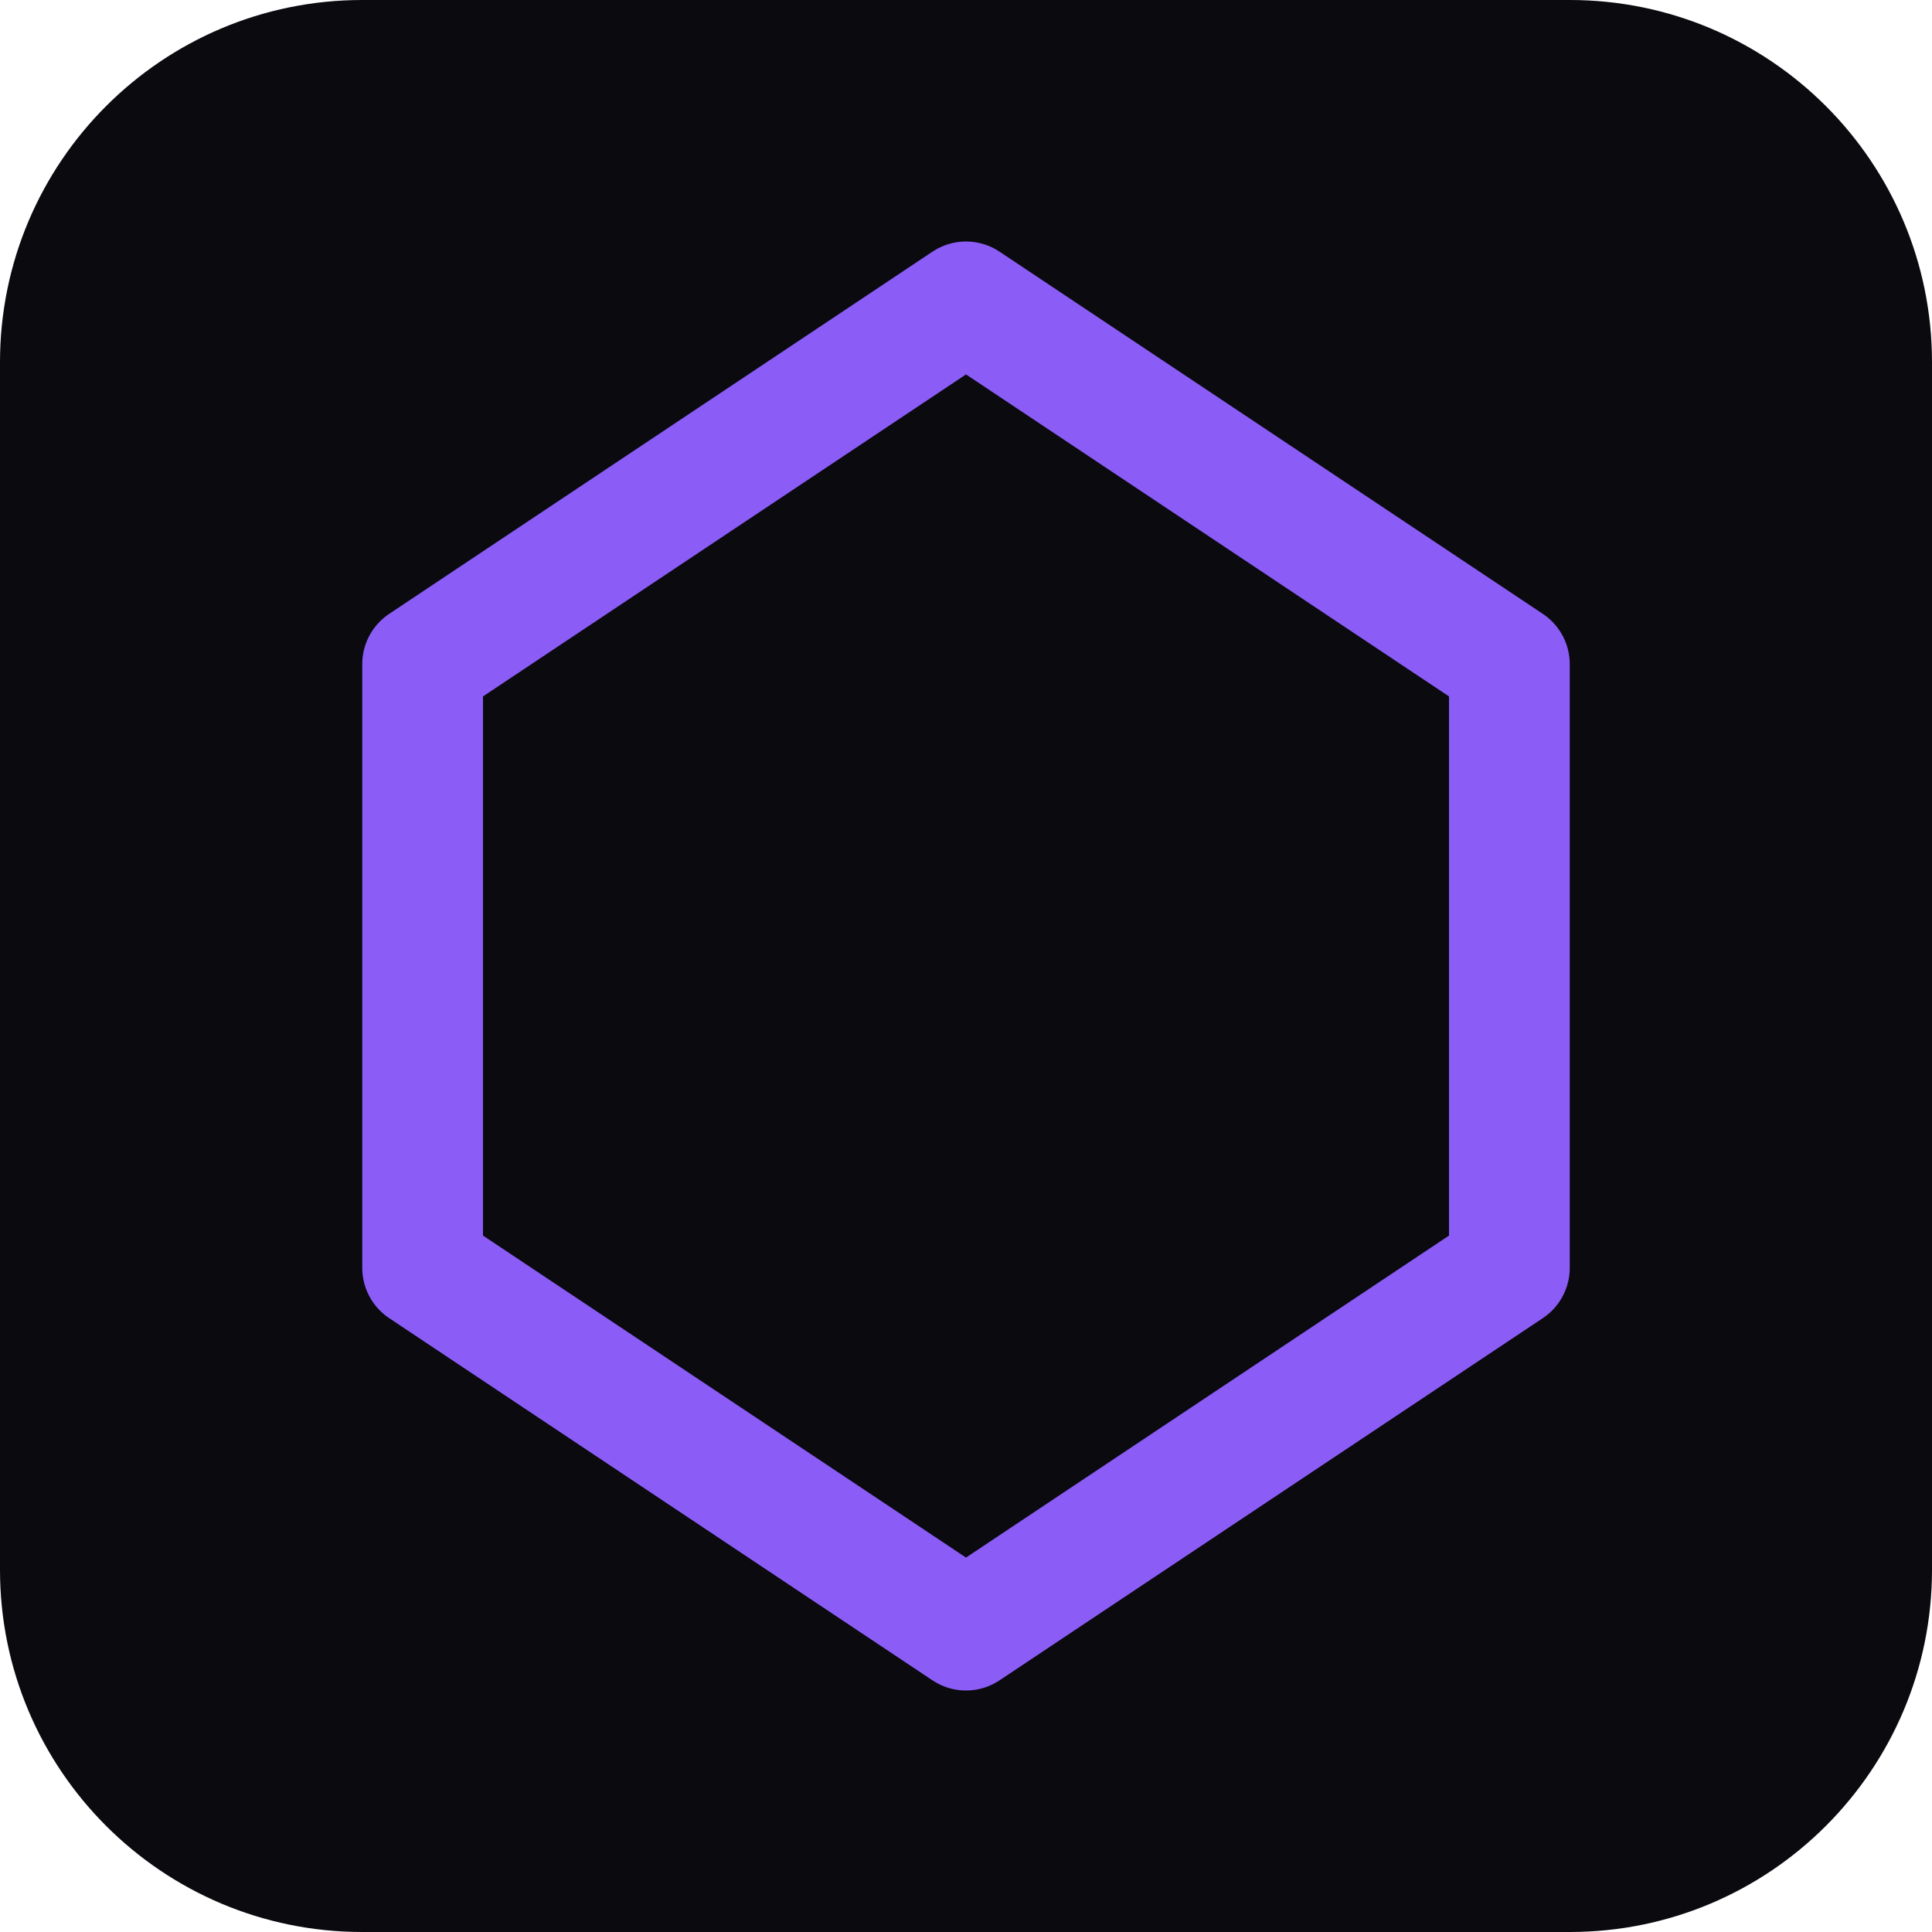
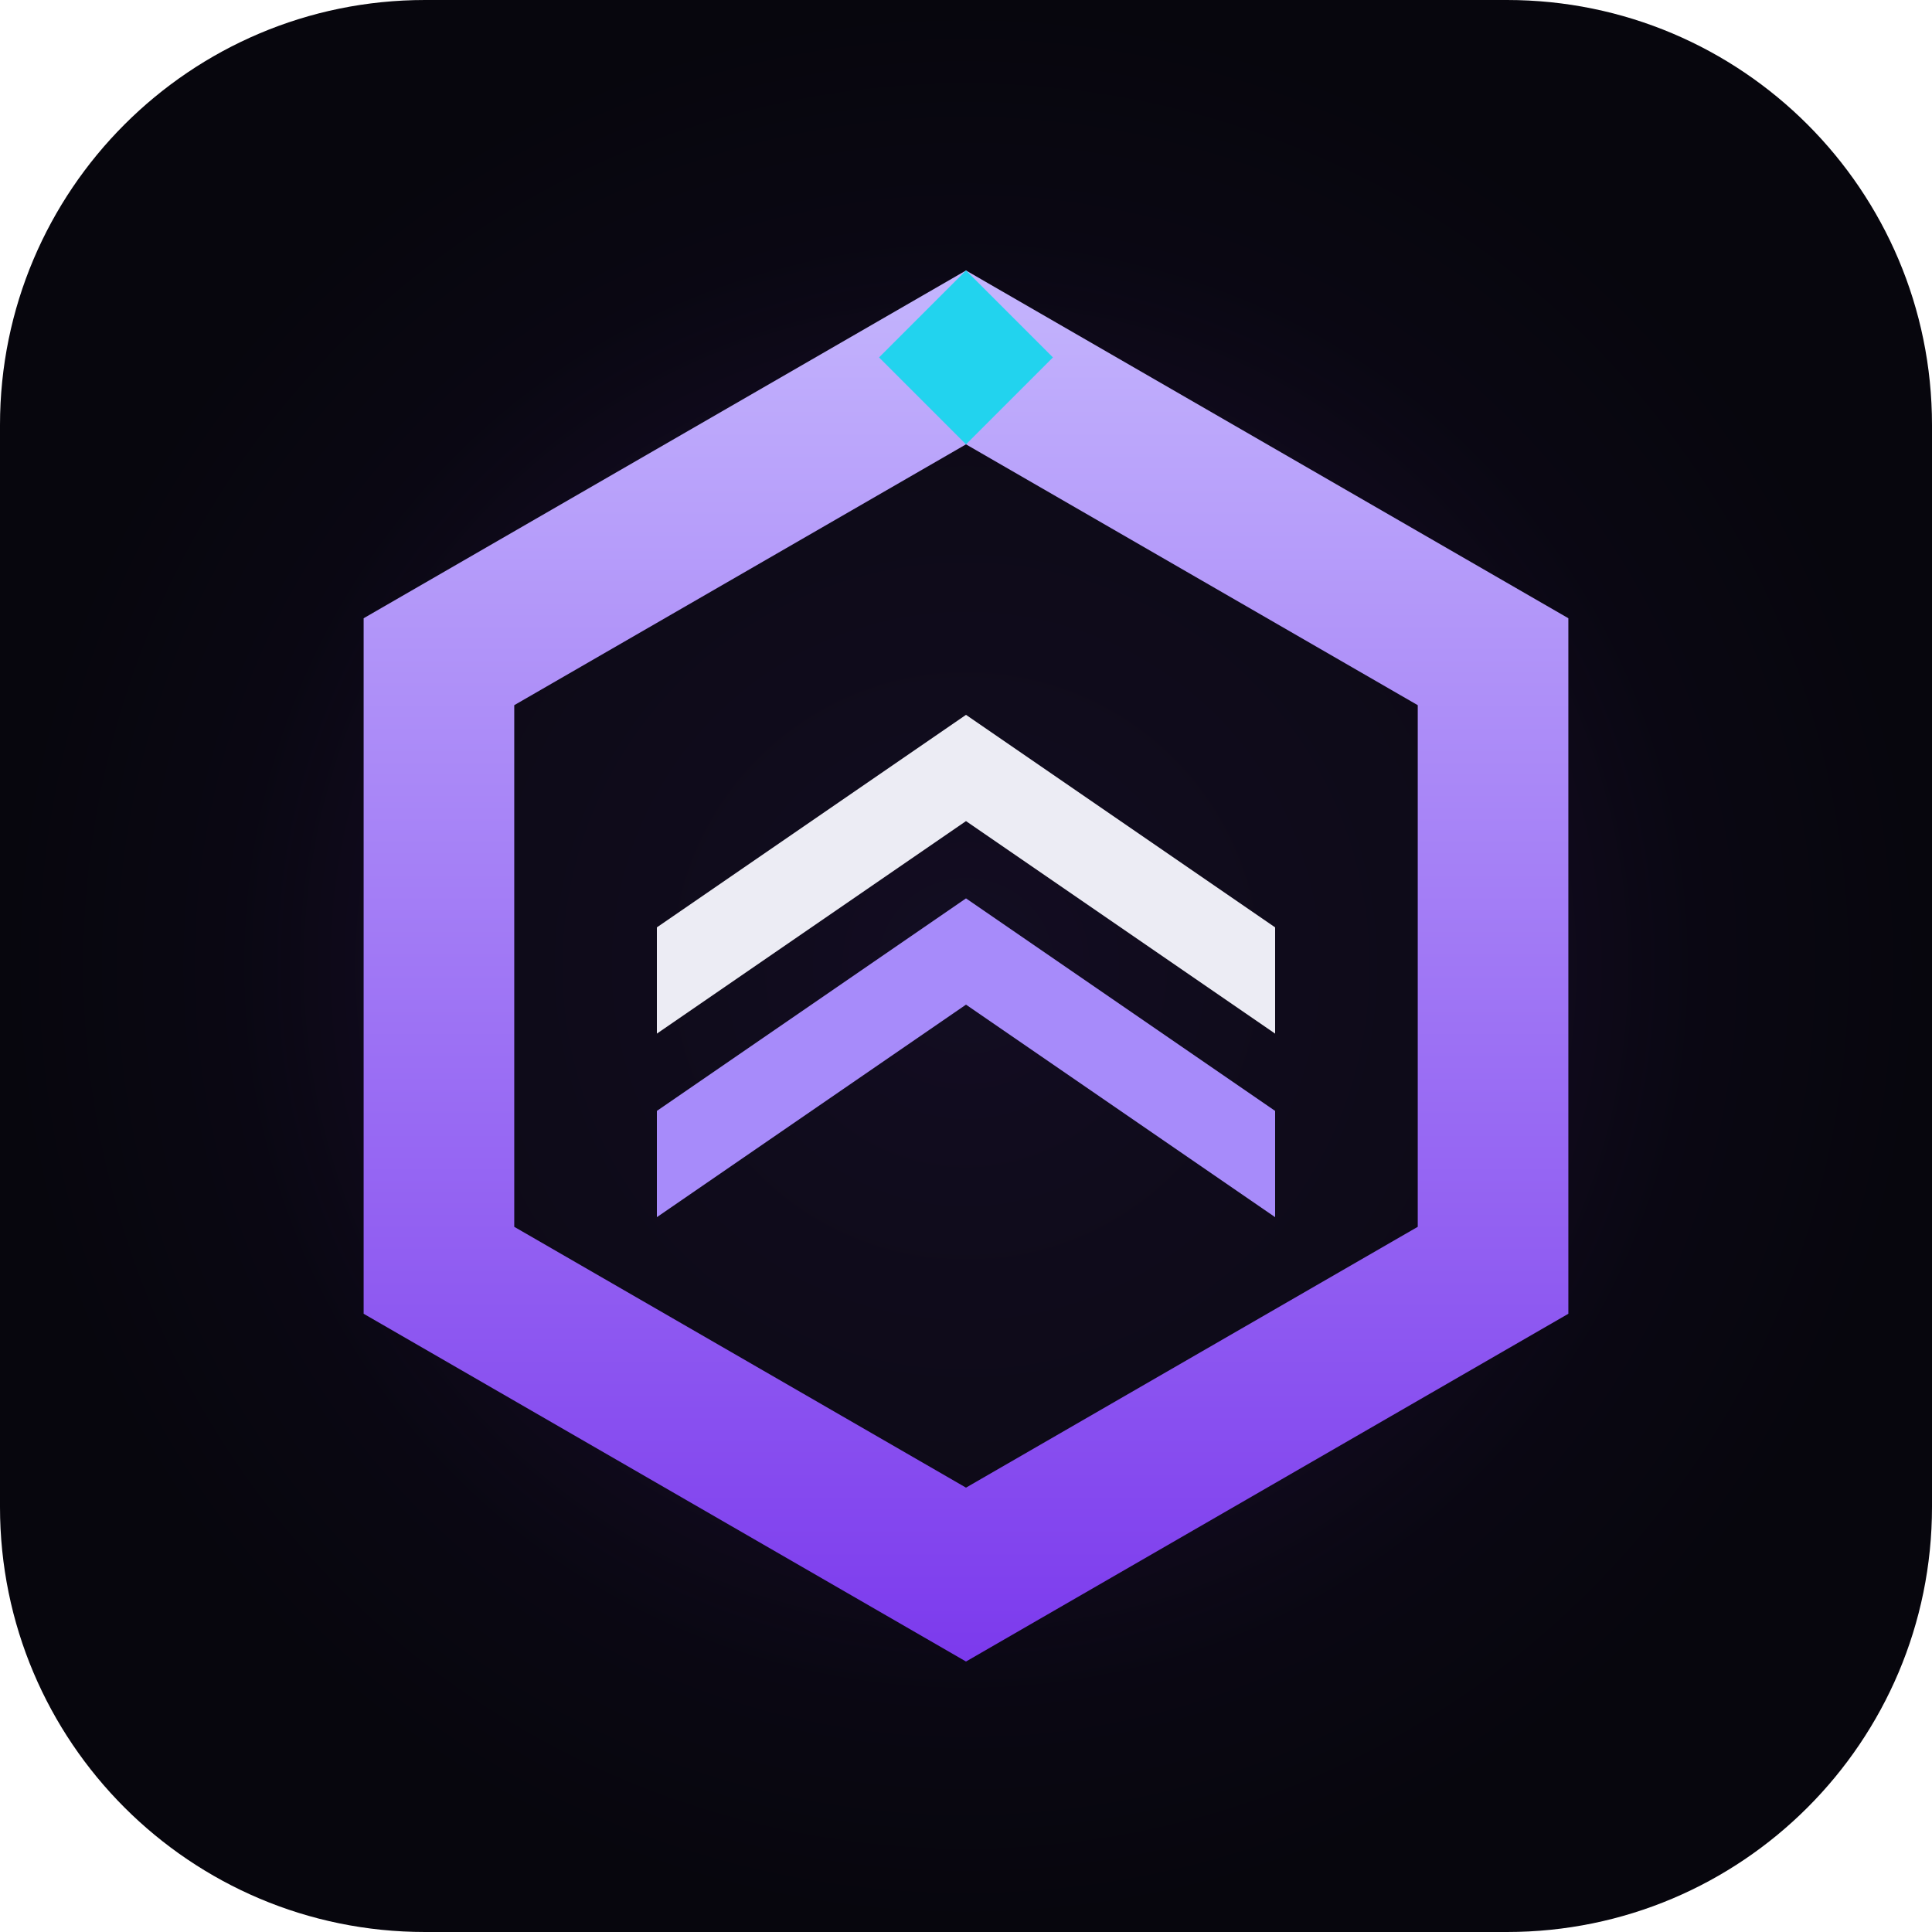
- <svg xmlns="http://www.w3.org/2000/svg" viewBox="0 0 32 32">
-   <rect width="32" height="32" rx="6" fill="#0a0a0f" />
-   <path d="M16 5l9 6v10l-9 6-9-6V11z" fill="none" stroke="#8b5cf6" stroke-width="2" stroke-linejoin="round" />
+ <svg xmlns="http://www.w3.org/2000/svg" viewBox="0 0 512 512">
+   <defs>
+     <radialGradient id="glow" cx="256" cy="256" r="256" gradientUnits="userSpaceOnUse">
+       <stop offset="0" stop-color="#7c3aed" stop-opacity="0.400" />
+       <stop offset="0.25" stop-color="#7c3aed" stop-opacity="0.225" />
+       <stop offset="0.5" stop-color="#7c3aed" stop-opacity="0.100" />
+       <stop offset="0.75" stop-color="#7c3aed" stop-opacity="0.025" />
+       <stop offset="1" stop-color="#7c3aed" stop-opacity="0.000" />
+     </radialGradient>
+     <linearGradient id="ring" x1="0" y1="71.68" x2="0" y2="440.32" gradientUnits="userSpaceOnUse">
+       <stop offset="0" stop-color="#c4b5fd" />
+       <stop offset="1" stop-color="#7c3aed" />
+     </linearGradient>
+   </defs>
+   <rect width="512" height="512" rx="112.64" fill="#07060d" />
+   <circle cx="256" cy="256" r="256" fill="url(#glow)" />
+   <path d="M256,117.76 L375.72,186.88 L375.72,325.12 L256,394.24 L136.28,325.12 L136.28,186.88Z" fill="#0d0b17" fill-opacity="0.85" />
+   <path d="M256,71.68 L415.63,163.84 L415.63,348.16 L256,440.32 L96.37,348.16 L96.37,163.84Z M256,117.76 L375.72,186.88 L375.72,325.12 L256,394.24 L136.28,325.12 L136.28,186.88Z" fill="url(#ring)" fill-rule="evenodd" />
+   <polygon points="174.08,294.4 256,238.08 337.92,294.4 337.92,322.56 256,266.24 174.08,322.56" fill="#a78bfa" />
+   <polygon points="174.08,245.76 256,189.44 337.92,245.76 337.92,273.92 256,217.6 174.08,273.92" fill="#ececf4" />
+   <polygon points="256,71.68 279.04,94.72 256,117.76 232.96,94.72" fill="#22d3ee" />
</svg>
